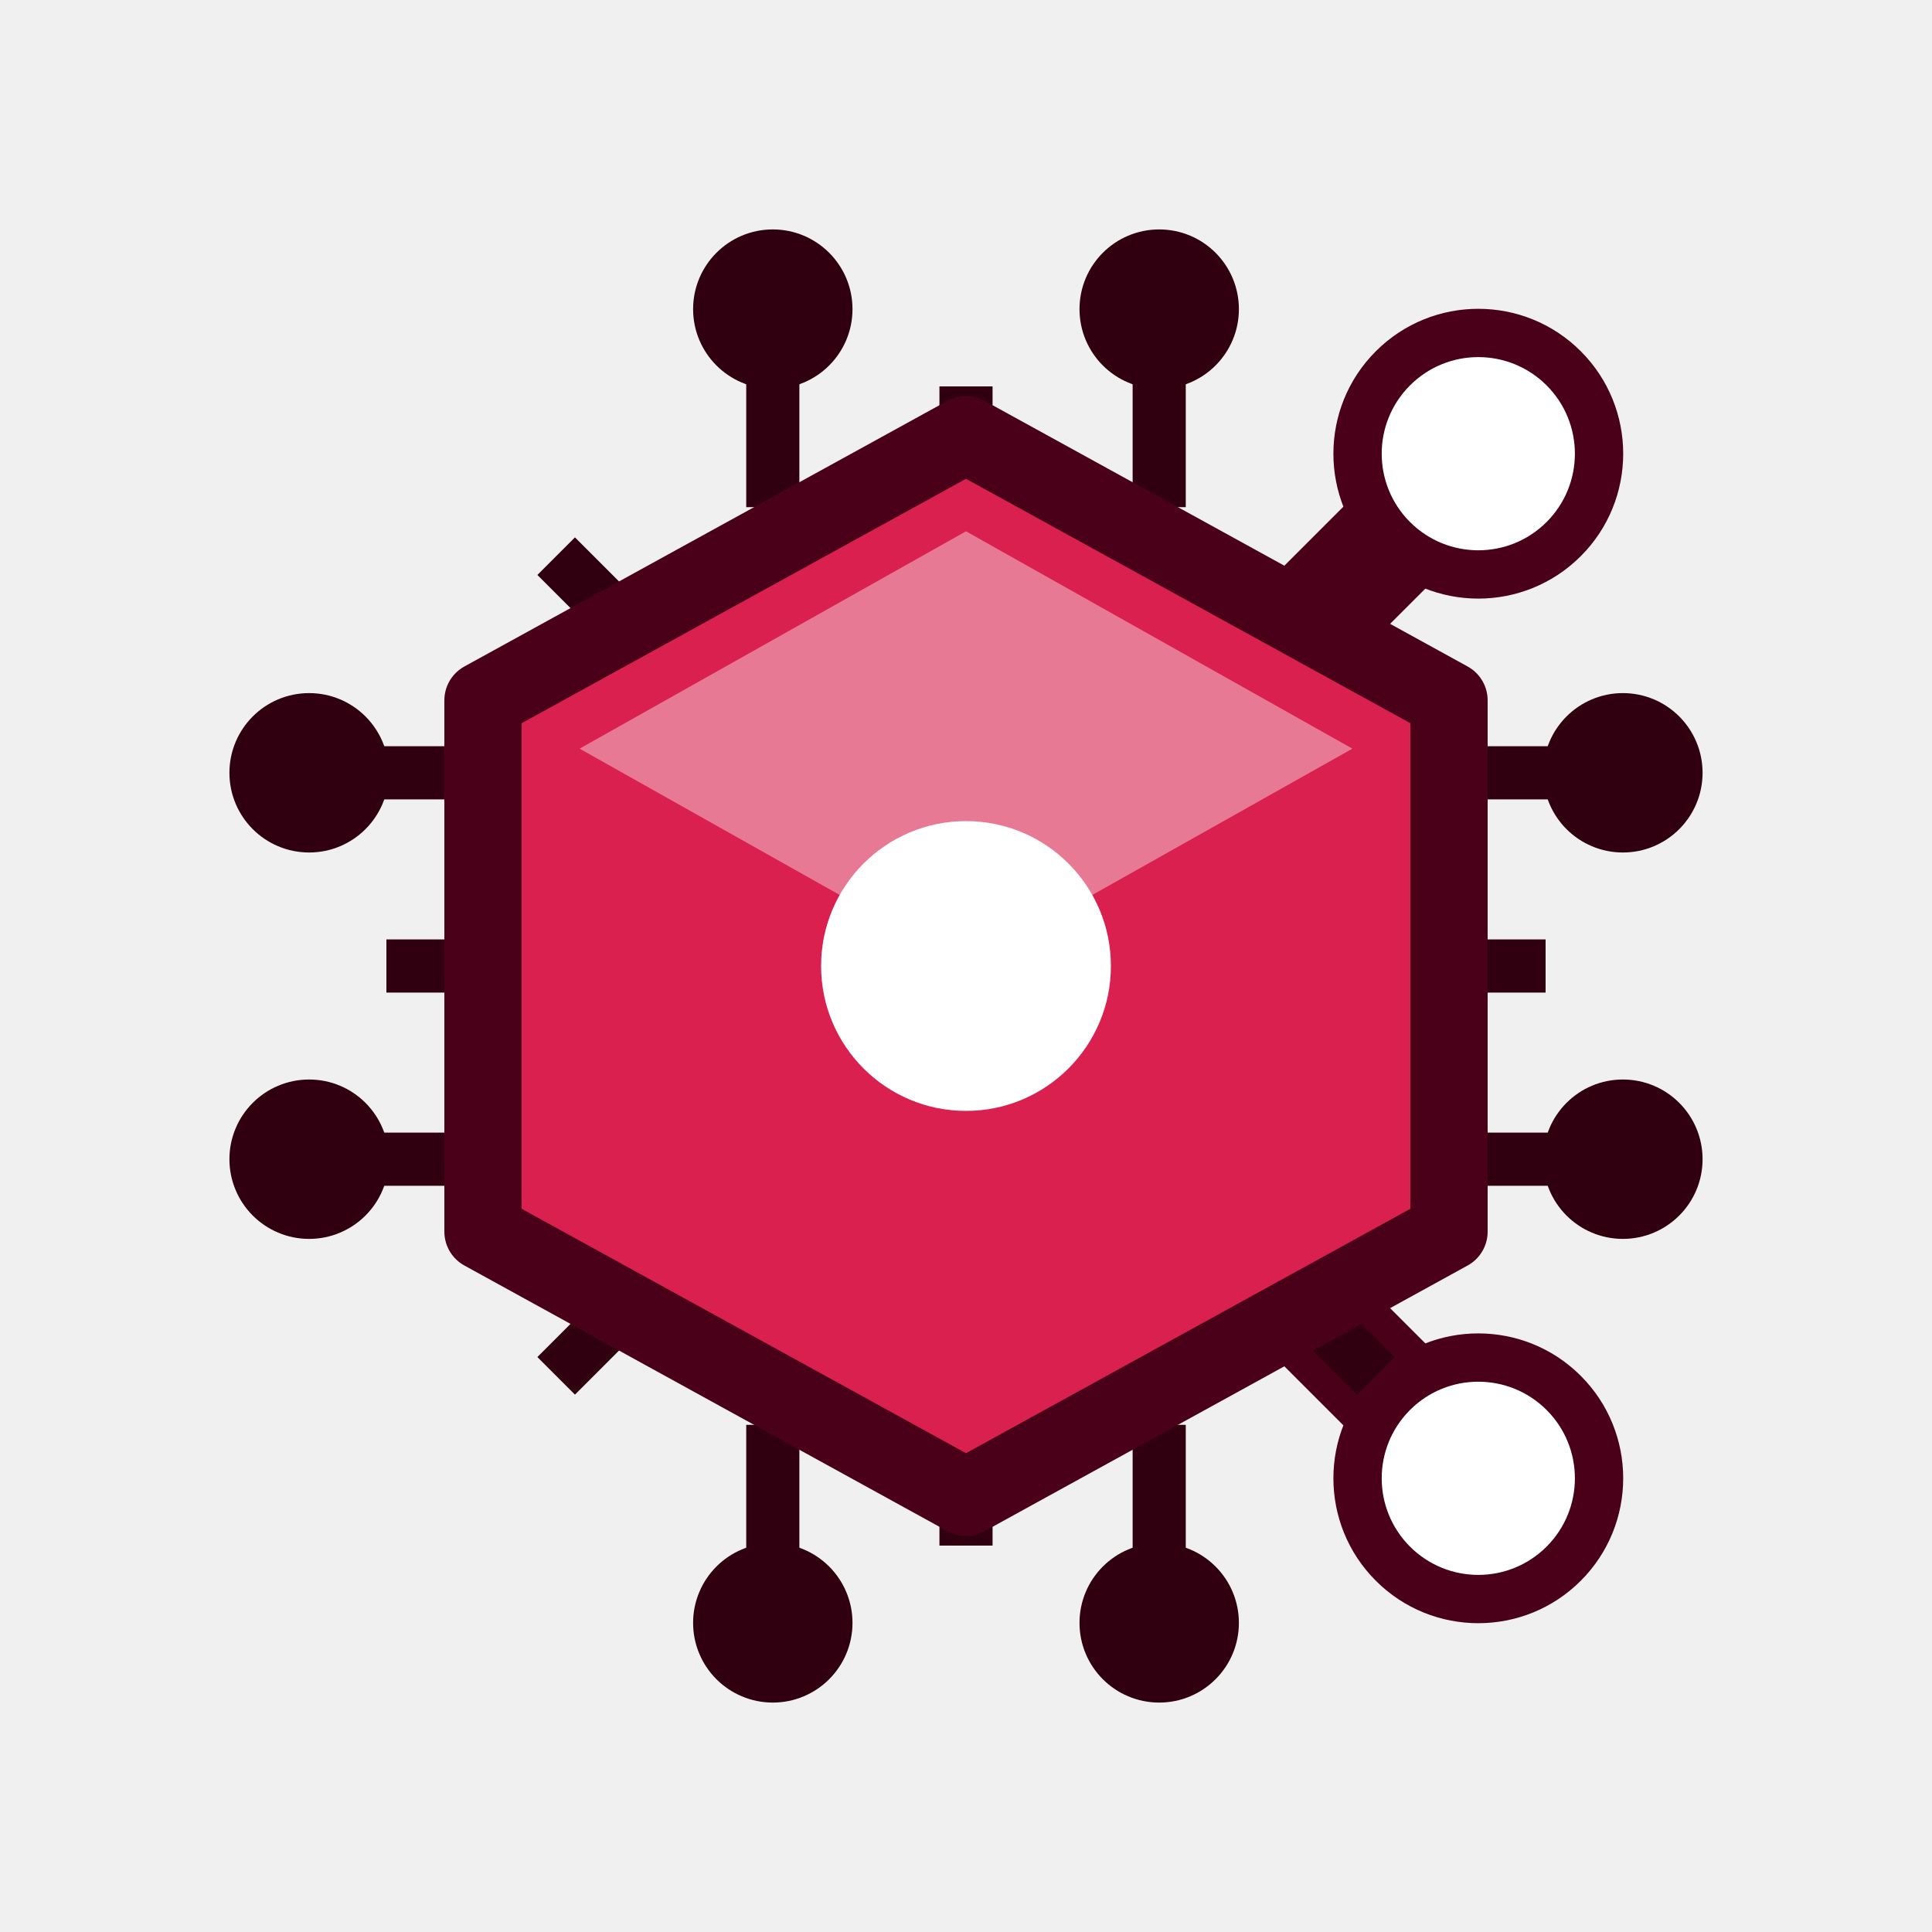
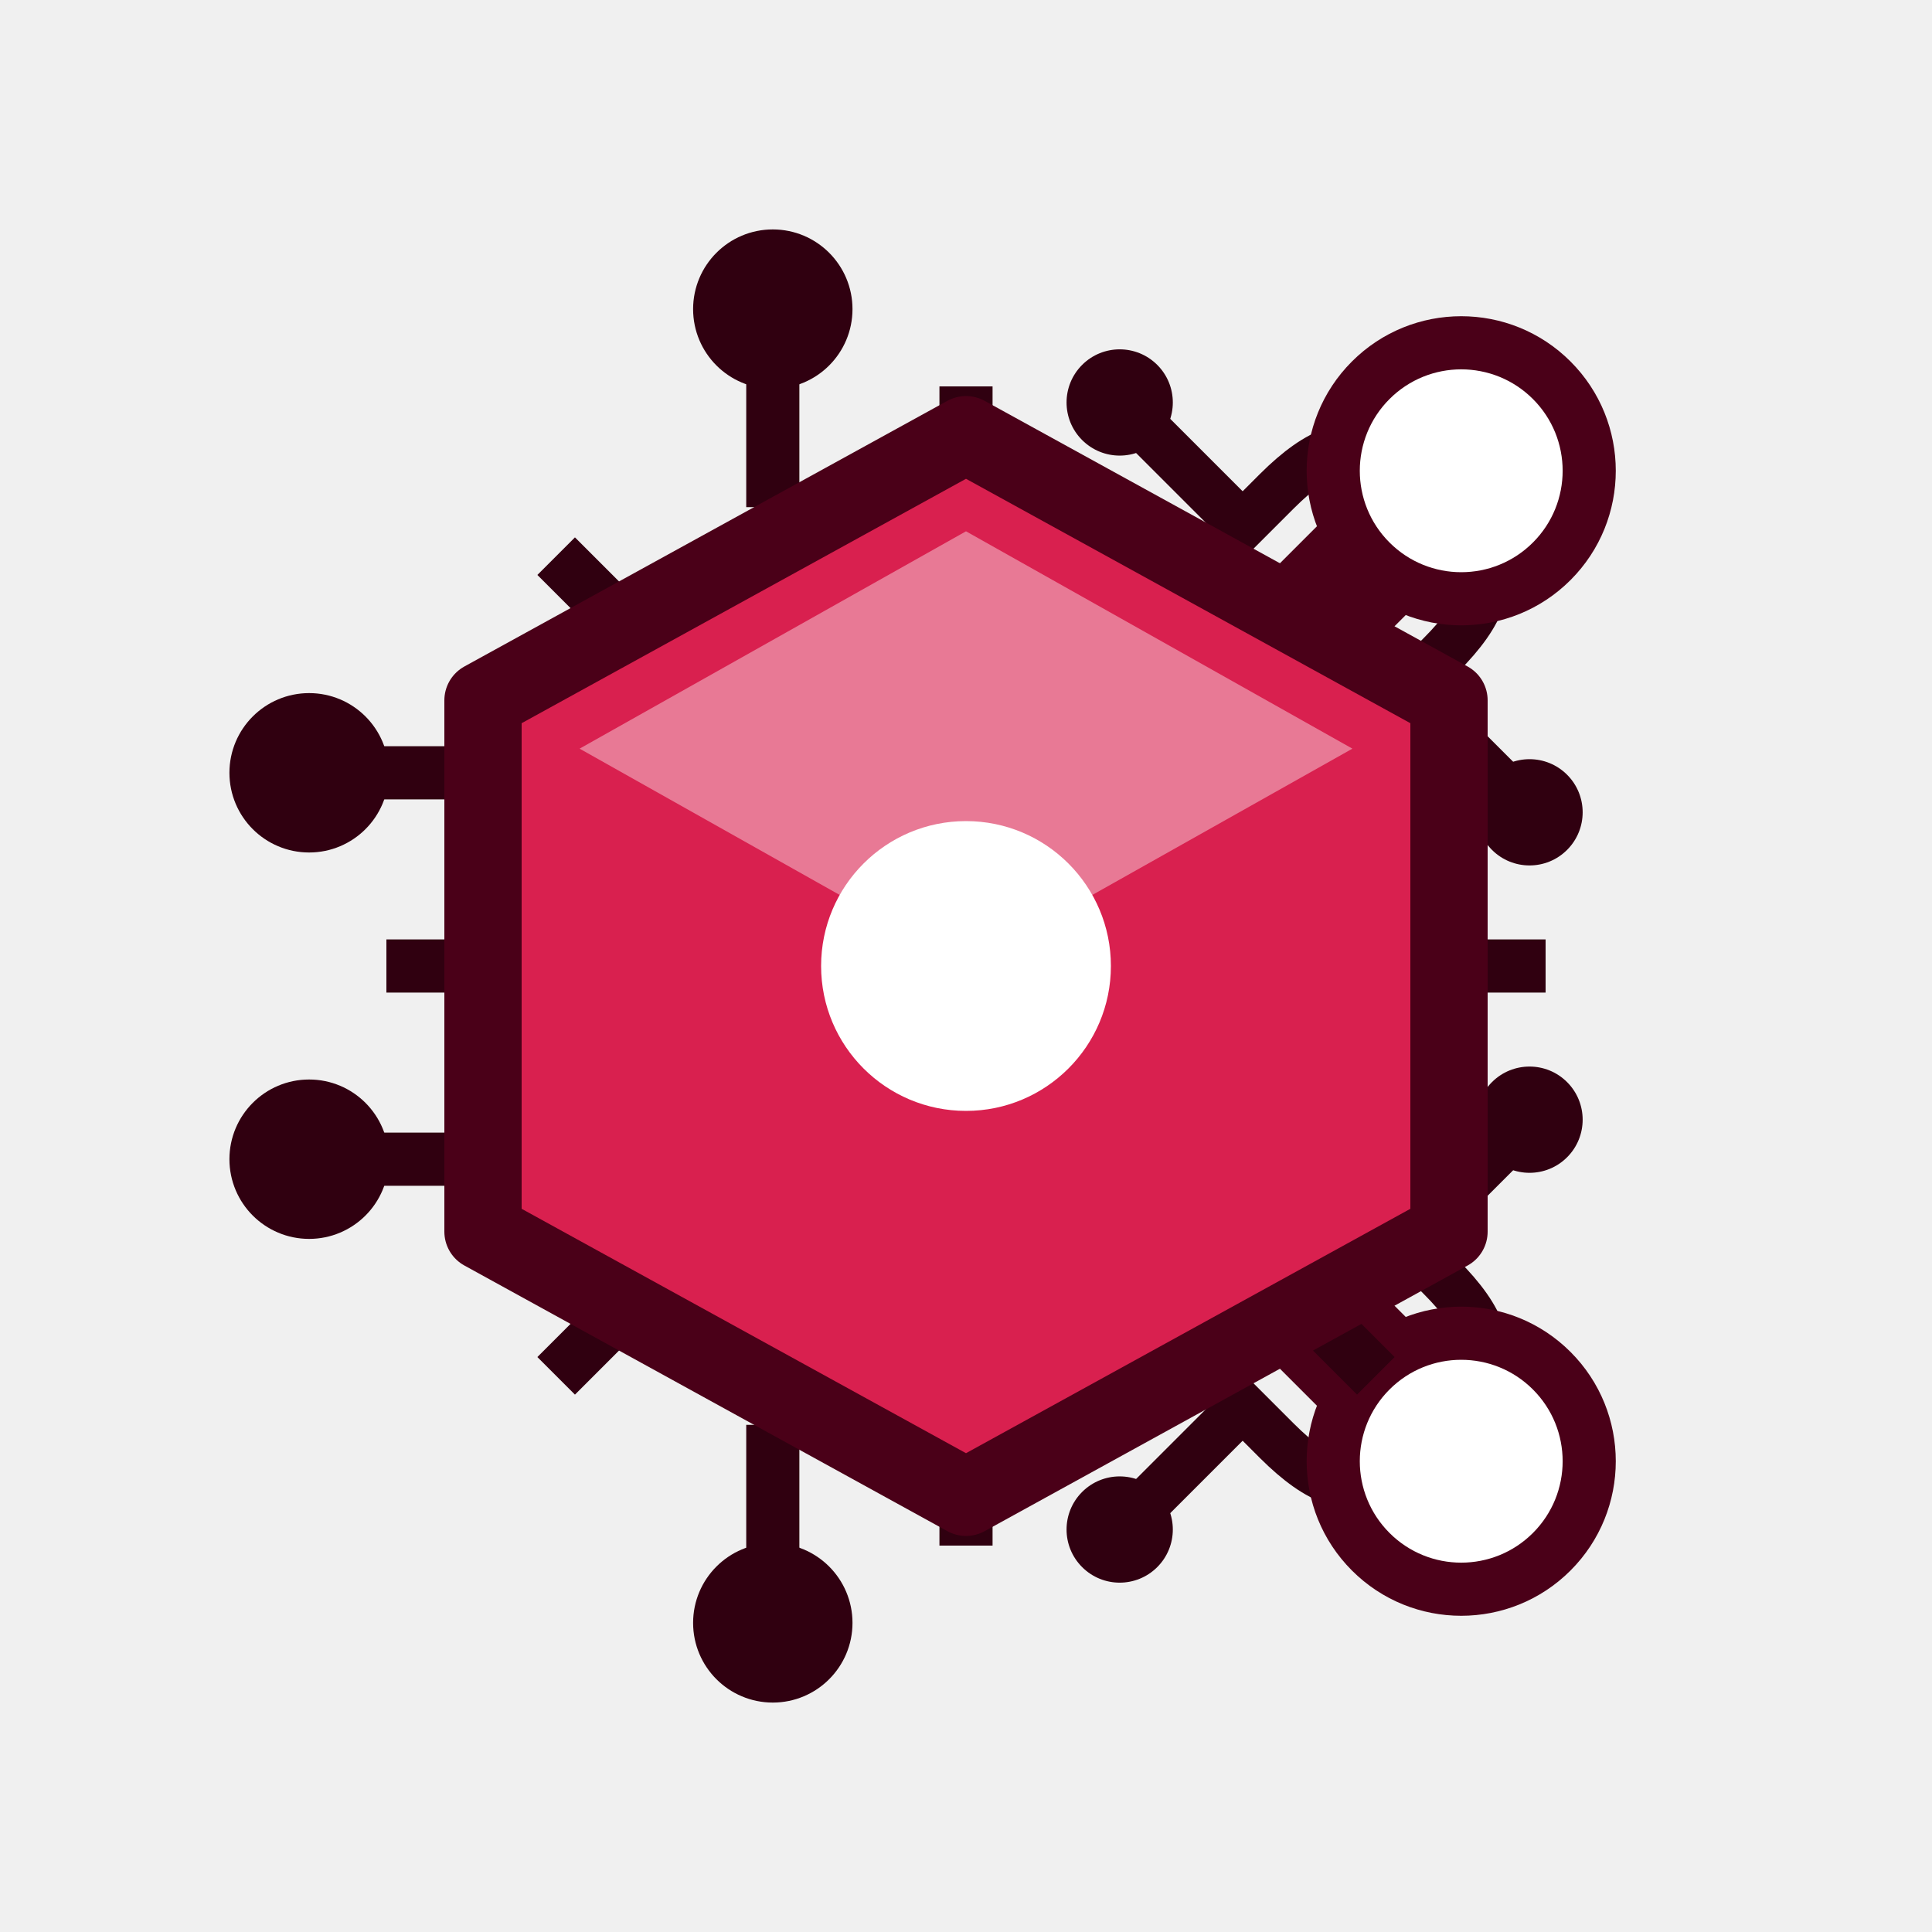
<svg xmlns="http://www.w3.org/2000/svg" viewBox="0 0 40 40" width="40" height="40" id="bug_NESE">
  <g transform="rotate(45 20 20)">
-     <line x1="20" y1="14" x2="20" y2="6" stroke="#4a0018" stroke-width="2.4" />
-     <circle cx="20" cy="5" r="3" fill="#4a0018" />
-     <circle cx="20" cy="5" r="2" fill="#ffffff" />
+     <line x1="20" y1="14.5" x2="20" y2="6.5" stroke="#4a0018" stroke-width="2.6" />
+     <g fill="none" stroke="#300010" stroke-width="1">
+       <path d="M17.6 13.5 L17.6 8.5 Q17.6 6.6 18.6 6.6" />
+       <path d="M22.4 13.5 L22.4 8.5 Q22.4 6.6 21.4 6.6" />
+       <line x1="17.6" y1="9.5" x2="14.6" y2="9.5" />
+       <line x1="22.4" y1="9.5" x2="25.4" y2="9.5" />
+     </g>
+     <circle cx="14" cy="9.5" r="1.1" fill="#300010" />
+     <circle cx="26" cy="9.5" r="1.1" fill="#300010" />
+     <circle cx="20" cy="5.5" r="3.2" fill="#4a0018" />
+     <circle cx="20" cy="5.5" r="2.1" fill="#ffffff" />
  </g>
  <g transform="rotate(135 20 20)">
-     <line x1="20" y1="14" x2="20" y2="6" stroke="#4a0018" stroke-width="2.4" />
-     <circle cx="20" cy="5" r="3" fill="#4a0018" />
-     <circle cx="20" cy="5" r="2" fill="#ffffff" />
+     <line x1="20" y1="14.5" x2="20" y2="6.5" stroke="#4a0018" stroke-width="2.6" />
+     <g fill="none" stroke="#300010" stroke-width="1">
+       <path d="M17.6 13.5 L17.6 8.5 Q17.6 6.6 18.6 6.6" />
+       <path d="M22.4 13.5 L22.4 8.5 Q22.4 6.6 21.4 6.6" />
+       <line x1="17.6" y1="9.5" x2="14.6" y2="9.5" />
+       <line x1="22.4" y1="9.5" x2="25.4" y2="9.5" />
+     </g>
+     <circle cx="14" cy="9.5" r="1.1" fill="#300010" />
+     <circle cx="26" cy="9.5" r="1.1" fill="#300010" />
+     <circle cx="20" cy="5.5" r="3.2" fill="#4a0018" />
+     <circle cx="20" cy="5.5" r="2.1" fill="#ffffff" />
  </g>
  <g transform="rotate(0 20 20) translate(-4 0)" stroke="#300010" stroke-width="1.1" fill="#300010">
    <line x1="20" y1="10.5" x2="20" y2="7" />
    <circle cx="20" cy="6.4" r="1.1" />
  </g>
  <g transform="rotate(0 20 20) translate(0 0)" stroke="#300010" stroke-width="1.1" fill="#300010">
    <line x1="20" y1="10.5" x2="20" y2="8" />
  </g>
-   <g transform="rotate(0 20 20) translate(4 0)" stroke="#300010" stroke-width="1.1" fill="#300010">
-     <line x1="20" y1="10.5" x2="20" y2="7" />
-     <circle cx="20" cy="6.4" r="1.1" />
-   </g>
-   <g transform="rotate(90 20 20) translate(-4 0)" stroke="#300010" stroke-width="1.1" fill="#300010">
-     <line x1="20" y1="10.5" x2="20" y2="7" />
-     <circle cx="20" cy="6.4" r="1.1" />
-   </g>
  <g transform="rotate(90 20 20) translate(0 0)" stroke="#300010" stroke-width="1.1" fill="#300010">
    <line x1="20" y1="10.5" x2="20" y2="8" />
-   </g>
-   <g transform="rotate(90 20 20) translate(4 0)" stroke="#300010" stroke-width="1.1" fill="#300010">
-     <line x1="20" y1="10.5" x2="20" y2="7" />
-     <circle cx="20" cy="6.4" r="1.1" />
-   </g>
-   <g transform="rotate(180 20 20) translate(-4 0)" stroke="#300010" stroke-width="1.1" fill="#300010">
-     <line x1="20" y1="10.5" x2="20" y2="7" />
-     <circle cx="20" cy="6.4" r="1.1" />
  </g>
  <g transform="rotate(180 20 20) translate(0 0)" stroke="#300010" stroke-width="1.1" fill="#300010">
    <line x1="20" y1="10.5" x2="20" y2="8" />
  </g>
  <g transform="rotate(180 20 20) translate(4 0)" stroke="#300010" stroke-width="1.1" fill="#300010">
    <line x1="20" y1="10.5" x2="20" y2="7" />
    <circle cx="20" cy="6.4" r="1.1" />
  </g>
  <g transform="rotate(270 20 20) translate(-4 0)" stroke="#300010" stroke-width="1.1" fill="#300010">
    <line x1="20" y1="10.5" x2="20" y2="7" />
    <circle cx="20" cy="6.4" r="1.1" />
  </g>
  <g transform="rotate(270 20 20) translate(0 0)" stroke="#300010" stroke-width="1.1" fill="#300010">
    <line x1="20" y1="10.5" x2="20" y2="8" />
  </g>
  <g transform="rotate(270 20 20) translate(4 0)" stroke="#300010" stroke-width="1.1" fill="#300010">
    <line x1="20" y1="10.5" x2="20" y2="7" />
    <circle cx="20" cy="6.4" r="1.1" />
  </g>
  <g transform="rotate(135 20 20) translate(0 0)" stroke="#300010" stroke-width="1.1" fill="#300010">
    <line x1="20" y1="10.5" x2="20" y2="8" />
  </g>
  <g transform="rotate(225 20 20) translate(0 0)" stroke="#300010" stroke-width="1.1" fill="#300010">
    <line x1="20" y1="10.5" x2="20" y2="8" />
  </g>
  <g transform="rotate(315 20 20) translate(0 0)" stroke="#300010" stroke-width="1.1" fill="#300010">
    <line x1="20" y1="10.5" x2="20" y2="8" />
  </g>
  <polygon points="20,9 30,14.5 30,25.5 20,31 10,25.5 10,14.5" fill="#d9204f" stroke="#4a0018" stroke-width="1.6" stroke-linejoin="round" />
  <polygon points="20,11 28,15.5 20,20 12,15.5" fill="rgba(255,255,255,.4)" />
  <circle cx="20" cy="20" r="3" fill="#ffffff" />
</svg>
